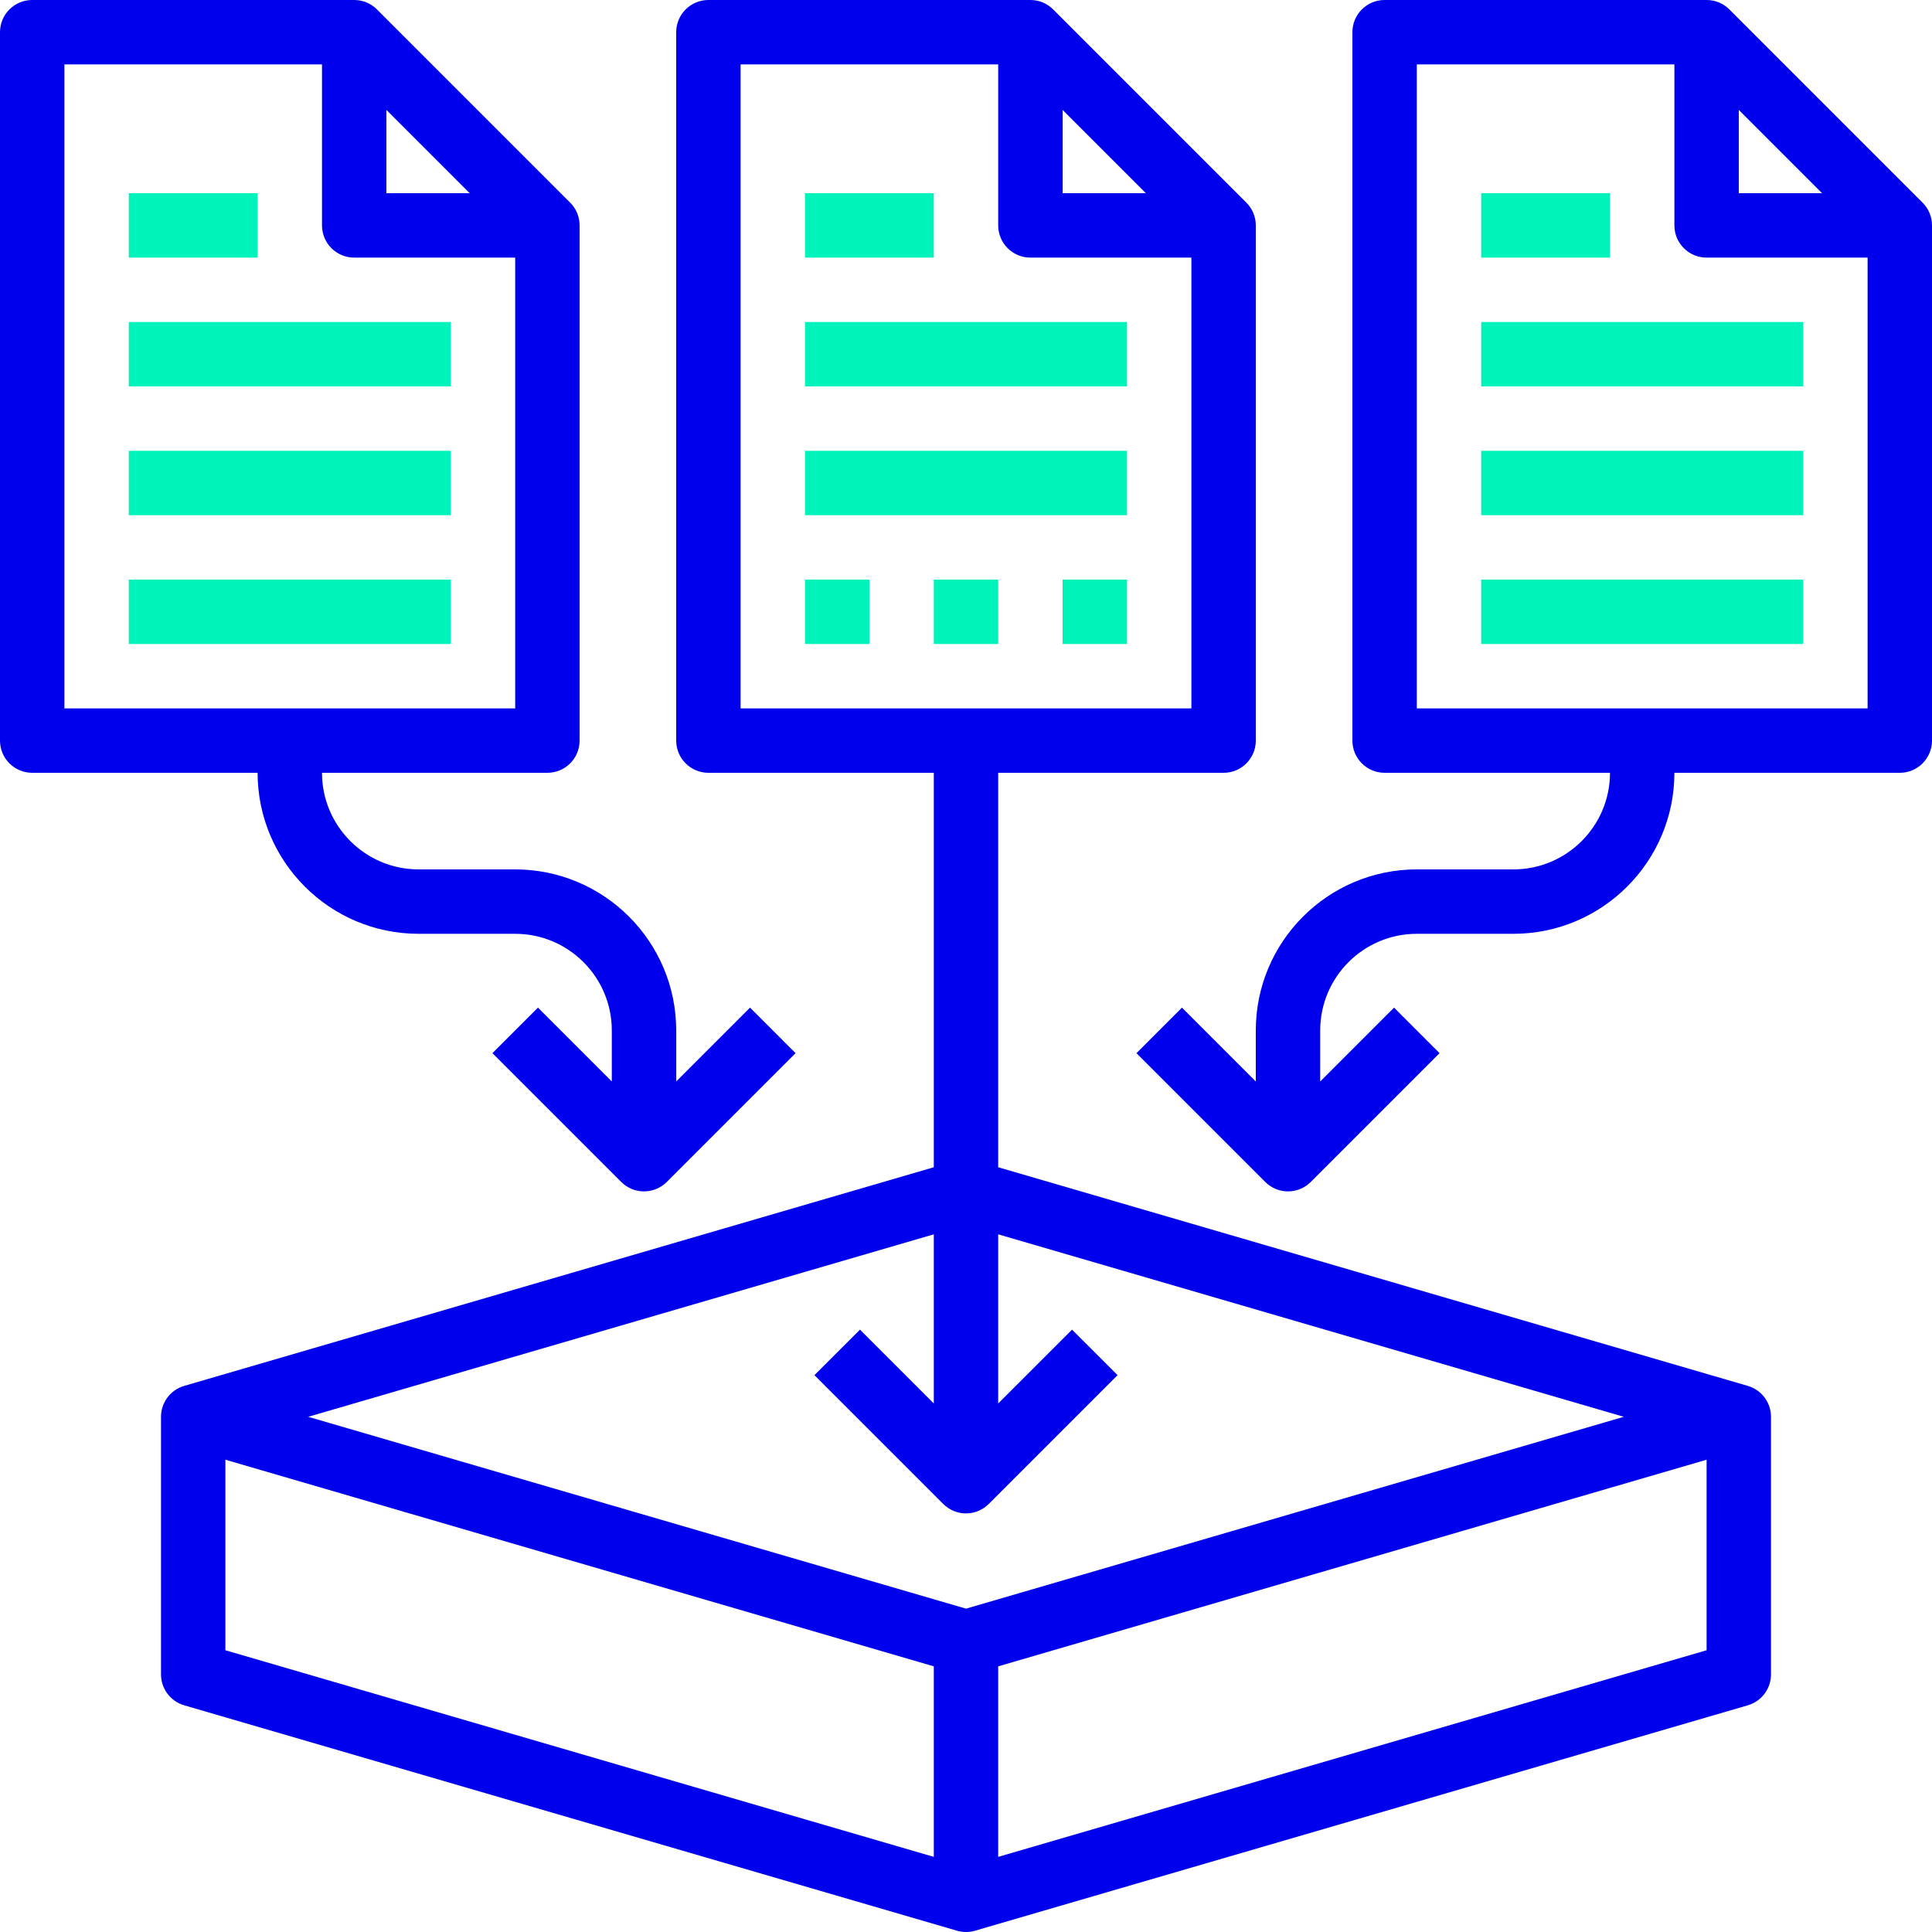
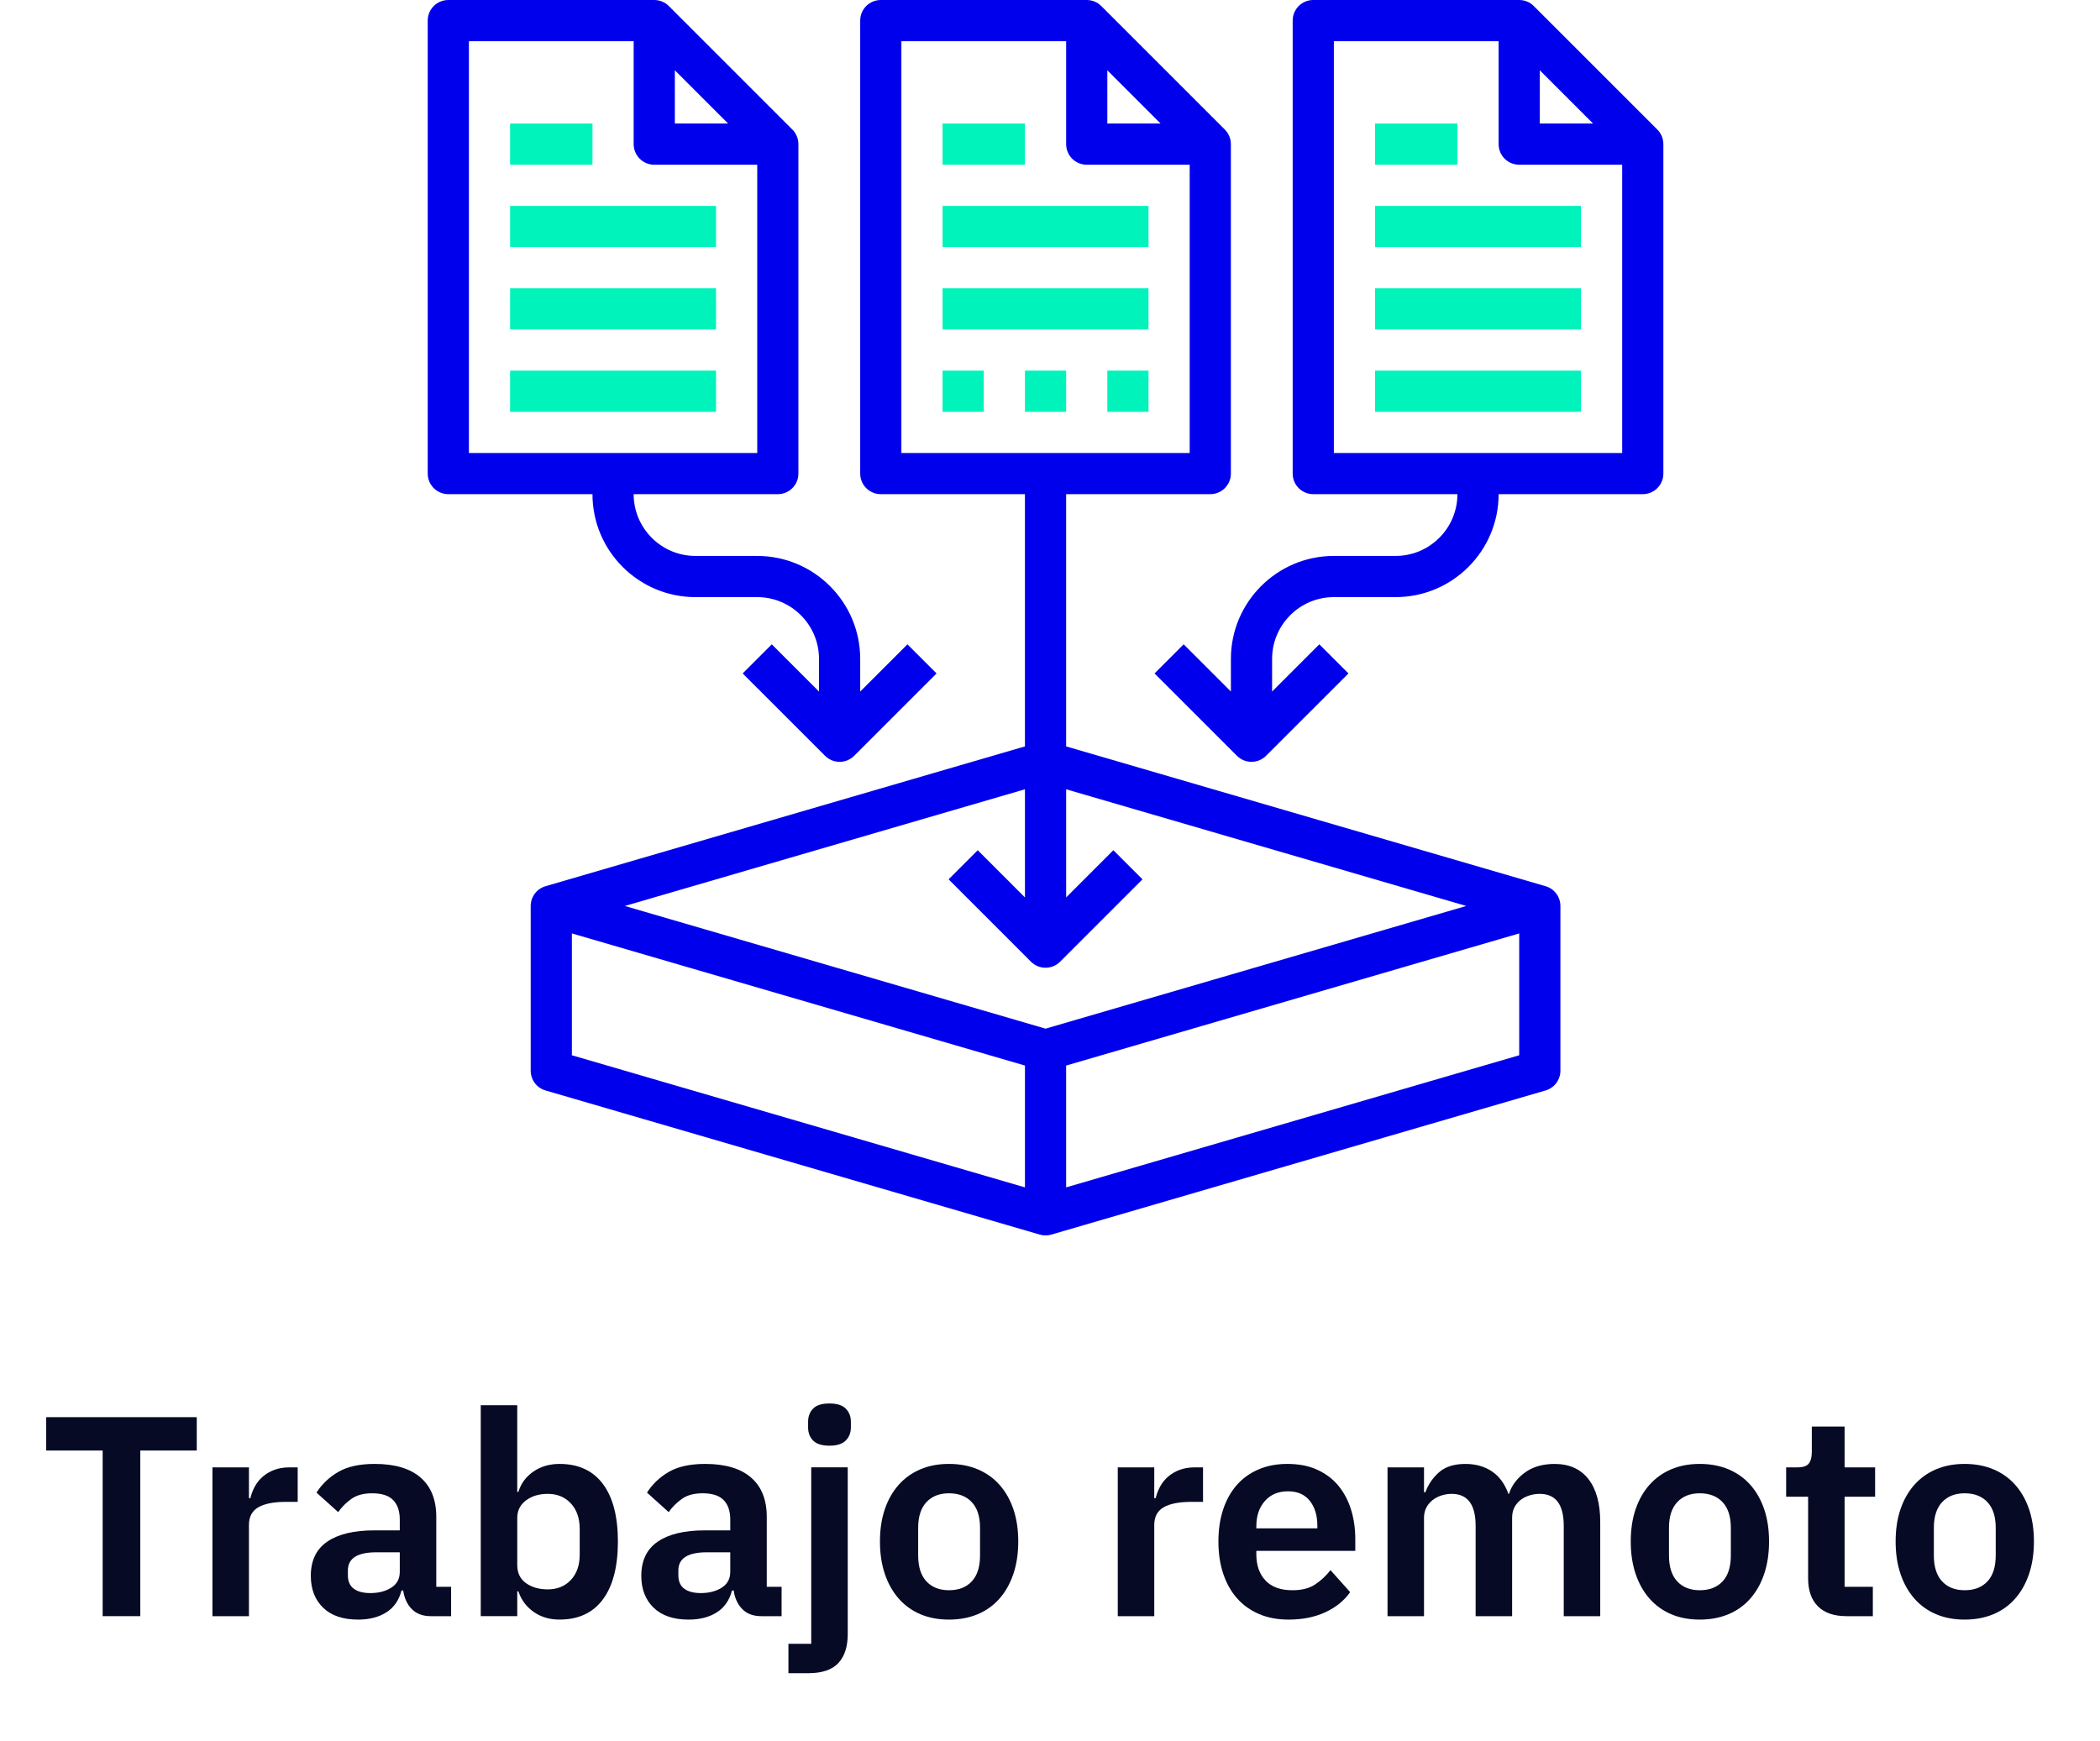
- <svg xmlns="http://www.w3.org/2000/svg" width="104px" height="104px" viewBox="0 0 104 104" version="1.1">
-   <g id="Landing-podcast" stroke="none" stroke-width="1" fill="none" fill-rule="evenodd">
-     <g id="Landing-podcast_Mobile" transform="translate(-108, -4125)" fill-rule="nonzero">
+ <svg xmlns="http://www.w3.org/2000/svg" version="1.1" id="Capa_1" x="0px" y="0px" width="176.75px" height="146.5px" viewBox="-36 0 176.75 146.5" enable-background="new -36 0 176.75 146.5" xml:space="preserve">
+   <g id="Landing-podcast">
+     <g id="Landing-podcast_Mobile" transform="translate(-108, -4125)">
      <g id="topicos" transform="translate(0, 4004)">
-         <g id="1" transform="translate(0, 108)">
+         <g id="_x31_" transform="translate(0, 108)">
          <g id="icon1" transform="translate(108, 13)">
-             <rect id="Rectangle" fill="#00F3BB" x="43.333" y="17.333" width="17.333" height="3.467" />
-             <rect id="Rectangle" fill="#00F3BB" x="43.333" y="24.267" width="17.333" height="3.467" />
-             <path d="M95.333,90.133 L95.333,76.267 C95.333,75.497 94.825,74.819 94.085,74.603 L53.733,62.833 L53.733,41.6 L65.867,41.6 C66.825,41.6 67.6,40.823 67.6,39.867 L67.6,12.133 C67.6,11.674 67.418,11.232 67.092,10.908 L56.692,0.508 C56.368,0.182 55.928,0 55.467,0 L38.133,0 C37.175,0 36.4,0.777 36.4,1.733 L36.4,39.867 C36.4,40.823 37.175,41.6 38.133,41.6 L50.267,41.6 L50.267,62.833 L9.915,74.603 C9.175,74.819 8.667,75.497 8.667,76.267 L8.667,90.133 C8.667,90.903 9.175,91.581 9.915,91.797 L51.515,103.931 C51.674,103.977 51.835,104 52,104 C52.165,104 52.326,103.977 52.485,103.931 L94.085,91.797 C94.825,91.581 95.333,90.903 95.333,90.133 Z M57.2,5.918 L61.682,10.4 L57.2,10.4 L57.2,5.918 Z M39.867,3.467 L53.733,3.467 L53.733,12.133 C53.733,13.09 54.508,13.867 55.467,13.867 L64.133,13.867 L64.133,38.133 L39.867,38.133 L39.867,3.467 Z M50.267,66.444 L50.267,75.549 L46.292,71.575 L43.841,74.025 L50.775,80.959 C51.113,81.297 51.556,81.467 52,81.467 C52.444,81.467 52.887,81.297 53.225,80.959 L60.159,74.025 L57.708,71.575 L53.733,75.549 L53.733,66.444 L87.41,76.267 L52,86.594 L16.59,76.267 L50.267,66.444 Z M12.133,78.577 L50.267,89.7 L50.267,99.956 L12.133,88.833 L12.133,78.577 Z M53.733,99.956 L53.733,89.7 L91.867,78.577 L91.867,88.833 L53.733,99.956 Z" id="Shape" fill="#0000EC" />
-             <rect id="Rectangle" fill="#00F3BB" x="43.333" y="10.4" width="6.933" height="3.467" />
-             <path d="M1.733,41.6 L13.867,41.6 C13.867,46.379 17.755,50.267 22.533,50.267 L27.733,50.267 C30.6,50.267 32.933,52.6 32.933,55.467 L32.933,58.216 L28.959,54.241 L26.508,56.692 L33.441,63.625 C33.779,63.963 34.223,64.133 34.667,64.133 C35.11,64.133 35.554,63.963 35.892,63.625 L42.825,56.692 L40.375,54.241 L36.4,58.216 L36.4,55.467 C36.4,50.688 32.512,46.8 27.733,46.8 L22.533,46.8 C19.666,46.8 17.333,44.467 17.333,41.6 L29.467,41.6 C30.425,41.6 31.2,40.823 31.2,39.867 L31.2,12.133 C31.2,11.674 31.018,11.232 30.692,10.908 L20.292,0.508 C19.968,0.182 19.528,-9.23705556e-14 19.067,-9.23705556e-14 L1.733,-9.23705556e-14 C0.775,-9.23705556e-14 -4.97379915e-14,0.777 -4.97379915e-14,1.733 L-4.97379915e-14,39.867 C-4.97379915e-14,40.823 0.775,41.6 1.733,41.6 Z M20.8,5.918 L25.282,10.4 L20.8,10.4 L20.8,5.918 Z M3.467,3.467 L17.333,3.467 L17.333,12.133 C17.333,13.09 18.108,13.867 19.067,13.867 L27.733,13.867 L27.733,38.133 L3.467,38.133 L3.467,3.467 Z" id="Shape" fill="#0000EC" />
-             <rect id="Rectangle" fill="#00F3BB" x="6.933" y="17.333" width="17.333" height="3.467" />
-             <rect id="Rectangle" fill="#00F3BB" x="6.933" y="24.267" width="17.333" height="3.467" />
-             <rect id="Rectangle" fill="#00F3BB" x="6.933" y="31.2" width="17.333" height="3.467" />
-             <rect id="Rectangle" fill="#00F3BB" x="6.933" y="10.4" width="6.933" height="3.467" />
-             <path d="M104,39.867 L104,12.133 C104,11.674 103.818,11.232 103.492,10.908 L93.092,0.508 C92.768,0.182 92.328,-9.23705556e-14 91.867,-9.23705556e-14 L74.533,-9.23705556e-14 C73.575,-9.23705556e-14 72.8,0.777 72.8,1.733 L72.8,39.867 C72.8,40.823 73.575,41.6 74.533,41.6 L86.667,41.6 C86.667,44.467 84.334,46.8 81.467,46.8 L76.267,46.8 C71.488,46.8 67.6,50.688 67.6,55.467 L67.6,58.216 L63.625,54.241 L61.175,56.692 L68.108,63.625 C68.446,63.963 68.89,64.133 69.333,64.133 C69.777,64.133 70.221,63.963 70.559,63.625 L77.492,56.692 L75.041,54.241 L71.067,58.216 L71.067,55.467 C71.067,52.6 73.4,50.267 76.267,50.267 L81.467,50.267 C86.245,50.267 90.133,46.379 90.133,41.6 L102.267,41.6 C103.225,41.6 104,40.823 104,39.867 Z M93.6,5.918 L98.082,10.4 L93.6,10.4 L93.6,5.918 Z M76.267,38.133 L76.267,3.467 L90.133,3.467 L90.133,12.133 C90.133,13.09 90.908,13.867 91.867,13.867 L100.533,13.867 L100.533,38.133 L76.267,38.133 Z" id="Shape" fill="#0000EC" />
-             <rect id="Rectangle" fill="#00F3BB" x="79.733" y="17.333" width="17.333" height="3.467" />
-             <rect id="Rectangle" fill="#00F3BB" x="79.733" y="24.267" width="17.333" height="3.467" />
-             <rect id="Rectangle" fill="#00F3BB" x="79.733" y="31.2" width="17.333" height="3.467" />
-             <rect id="Rectangle" fill="#00F3BB" x="79.733" y="10.4" width="6.933" height="3.467" />
-             <rect id="Rectangle" fill="#00F3BB" x="43.333" y="31.2" width="3.467" height="3.467" />
-             <rect id="Rectangle" fill="#00F3BB" x="50.267" y="31.2" width="3.467" height="3.467" />
-             <rect id="Rectangle" fill="#00F3BB" x="57.2" y="31.2" width="3.467" height="3.467" />
+             <rect id="Rectangle" x="43.333" y="17.333" fill="#00F3BB" width="17.333" height="3.466" />
+             <rect id="Rectangle_1_" x="43.333" y="24.267" fill="#00F3BB" width="17.333" height="3.467" />
+             <path id="Shape" fill="#0000EC" d="M95.334,90.133V76.267c0-0.77-0.508-1.447-1.248-1.664L53.733,62.834V41.6h12.134       c0.958,0,1.732-0.777,1.732-1.733V12.133c0-0.459-0.182-0.901-0.508-1.226l-10.4-10.4C56.368,0.182,55.928,0,55.467,0H38.133       C37.175,0,36.4,0.776,36.4,1.733v38.133c0,0.957,0.775,1.733,1.733,1.733h12.133v21.234L9.915,74.603       c-0.74,0.217-1.248,0.895-1.248,1.664v13.866c0,0.77,0.508,1.447,1.248,1.664l41.6,12.134C51.674,103.978,51.835,104,52,104       s0.326-0.022,0.485-0.069l41.601-12.134C94.826,91.58,95.334,90.902,95.334,90.133z M57.2,5.917l4.482,4.482H57.2V5.917z        M39.867,3.467h13.867v8.667c0,0.957,0.774,1.733,1.733,1.733h8.666v24.267H39.867V3.467z M50.267,66.443v9.105l-3.975-3.975       l-2.451,2.451l6.933,6.934c0.338,0.338,0.782,0.508,1.226,0.508s0.888-0.17,1.226-0.508l6.933-6.934l-2.45-2.451l-3.975,3.975       v-9.105l33.677,9.823L52,86.594L16.59,76.267L50.267,66.443z M12.133,78.577L50.267,89.7v10.256L12.133,88.834V78.577z        M53.733,99.956V89.7l38.134-11.123v10.257L53.733,99.956z" />
+             <rect id="Rectangle_2_" x="43.333" y="10.4" fill="#00F3BB" width="6.933" height="3.467" />
+             <path id="Shape_1_" fill="#0000EC" d="M1.733,41.6h12.133c0,4.779,3.888,8.667,8.667,8.667h5.2c2.867,0,5.2,2.333,5.2,5.2       v2.749l-3.974-3.975l-2.451,2.451l6.934,6.933c0.338,0.338,0.782,0.508,1.225,0.508c0.444,0,0.888-0.17,1.226-0.508       l6.934-6.933l-2.451-2.451L36.4,58.216v-2.749c0-4.779-3.888-8.667-8.667-8.667h-5.2c-2.867,0-5.2-2.333-5.2-5.2h12.133       c0.958,0,1.733-0.777,1.733-1.733V12.133c0-0.459-0.182-0.901-0.508-1.226l-10.4-10.4C19.968,0.182,19.528,0,19.067,0H1.733       C0.775,0,0,0.776,0,1.733v38.133C0,40.823,0.775,41.6,1.733,41.6z M20.8,5.917l4.482,4.482H20.8V5.917z M3.467,3.467h13.867       v8.667c0,0.957,0.774,1.733,1.733,1.733h8.667v24.267H3.467V3.467z" />
+             <rect id="Rectangle_3_" x="6.933" y="17.333" fill="#00F3BB" width="17.333" height="3.466" />
+             <rect id="Rectangle_4_" x="6.933" y="24.267" fill="#00F3BB" width="17.333" height="3.467" />
+             <rect id="Rectangle_5_" x="6.933" y="31.2" fill="#00F3BB" width="17.333" height="3.466" />
+             <rect id="Rectangle_6_" x="6.933" y="10.4" fill="#00F3BB" width="6.934" height="3.467" />
+             <path id="Shape_2_" fill="#0000EC" d="M104,39.867V12.133c0-0.459-0.182-0.901-0.508-1.226l-10.4-10.4       C92.768,0.182,92.328,0,91.867,0H74.533C73.574,0,72.8,0.776,72.8,1.733v38.133c0,0.957,0.774,1.733,1.733,1.733h12.133       c0,2.867-2.332,5.2-5.199,5.2h-5.2c-4.778,0-8.667,3.888-8.667,8.667v2.749l-3.975-3.975l-2.451,2.451l6.934,6.933       c0.338,0.338,0.782,0.508,1.227,0.508c0.443,0,0.887-0.17,1.225-0.508l6.934-6.933l-2.451-2.451l-3.975,3.975v-2.749       c0-2.867,2.334-5.2,5.2-5.2h5.2c4.779,0,8.666-3.888,8.666-8.667h12.134C103.225,41.6,104,40.823,104,39.867z M93.6,5.917       l4.482,4.482H93.6V5.917z M76.267,38.133V3.467h13.866v8.667c0,0.957,0.775,1.733,1.734,1.733h8.666v24.267H76.267z" />
+             <rect id="Rectangle_7_" x="79.733" y="17.333" fill="#00F3BB" width="17.333" height="3.466" />
+             <rect id="Rectangle_8_" x="79.733" y="24.267" fill="#00F3BB" width="17.333" height="3.467" />
+             <rect id="Rectangle_9_" x="79.733" y="31.2" fill="#00F3BB" width="17.333" height="3.466" />
+             <rect id="Rectangle_10_" x="79.733" y="10.4" fill="#00F3BB" width="6.933" height="3.467" />
+             <rect id="Rectangle_11_" x="43.333" y="31.2" fill="#00F3BB" width="3.466" height="3.466" />
+             <rect id="Rectangle_12_" x="50.267" y="31.2" fill="#00F3BB" width="3.467" height="3.466" />
+             <rect id="Rectangle_13_" x="57.2" y="31.2" fill="#00F3BB" width="3.466" height="3.466" />
          </g>
        </g>
      </g>
    </g>
  </g>
+   <g>
+     <path fill="#060A24" d="M-24.192,122.108v13.944h-3.168v-13.944h-4.752v-2.808h12.672v2.808H-24.192z" />
+     <path fill="#060A24" d="M-18.12,136.053v-12.528h3.072v2.593h0.12c0.08-0.337,0.204-0.66,0.372-0.973   c0.168-0.312,0.388-0.588,0.66-0.828c0.272-0.239,0.596-0.432,0.972-0.575c0.375-0.145,0.812-0.217,1.308-0.217h0.672v2.904h-0.96   c-1.041,0-1.824,0.152-2.352,0.456c-0.528,0.304-0.792,0.8-0.792,1.488v7.68H-18.12z" />
+     <path fill="#060A24" d="M0.264,136.053c-0.672,0-1.204-0.195-1.596-0.588c-0.392-0.392-0.636-0.916-0.732-1.572h-0.144   c-0.208,0.816-0.632,1.428-1.272,1.836c-0.64,0.408-1.432,0.612-2.376,0.612c-1.28,0-2.264-0.335-2.952-1.005   s-1.032-1.563-1.032-2.68c0-1.291,0.464-2.253,1.392-2.883s2.248-0.944,3.96-0.944h2.136v-0.912c0-0.704-0.184-1.248-0.552-1.632   c-0.369-0.385-0.96-0.576-1.776-0.576c-0.72,0-1.3,0.155-1.74,0.468c-0.44,0.312-0.813,0.684-1.116,1.116l-1.824-1.642   c0.464-0.725,1.08-1.308,1.848-1.751c0.768-0.442,1.784-0.664,3.048-0.664c1.696,0,2.984,0.384,3.864,1.149   c0.88,0.767,1.32,1.868,1.32,3.305v5.891h1.248v2.472H0.264z M-4.824,134.108c0.688,0,1.272-0.15,1.752-0.452   c0.48-0.302,0.72-0.747,0.72-1.335v-1.645H-4.32c-1.6,0-2.4,0.509-2.4,1.525v0.405c0,0.509,0.164,0.886,0.492,1.132   C-5.9,133.985-5.432,134.108-4.824,134.108z" />
+     <path fill="#060A24" d="M4.463,118.293h3.072v7.296h0.096c0.224-0.72,0.648-1.292,1.272-1.716s1.352-0.637,2.184-0.637   c1.6,0,2.82,0.564,3.66,1.692s1.26,2.74,1.26,4.836c0,2.112-0.42,3.736-1.26,4.872c-0.84,1.137-2.061,1.704-3.66,1.704   c-0.832,0-1.556-0.216-2.172-0.648c-0.616-0.432-1.044-1.008-1.284-1.728H7.536v2.088H4.463V118.293z M10.104,133.797   c0.8,0,1.448-0.264,1.944-0.792s0.744-1.24,0.744-2.136v-2.16c0-0.896-0.248-1.612-0.744-2.148s-1.144-0.804-1.944-0.804   c-0.736,0-1.348,0.184-1.836,0.552c-0.488,0.368-0.732,0.856-0.732,1.464v3.984c0,0.656,0.244,1.16,0.732,1.512   C8.755,133.621,9.367,133.797,10.104,133.797z" />
+     <path fill="#060A24" d="M28.08,136.053c-0.672,0-1.204-0.195-1.596-0.588c-0.392-0.392-0.636-0.916-0.732-1.572h-0.144   c-0.208,0.816-0.632,1.428-1.272,1.836c-0.64,0.408-1.432,0.612-2.376,0.612c-1.28,0-2.264-0.335-2.952-1.005   s-1.032-1.563-1.032-2.68c0-1.291,0.464-2.253,1.392-2.883s2.248-0.944,3.96-0.944h2.136v-0.912c0-0.704-0.184-1.248-0.552-1.632   c-0.369-0.385-0.96-0.576-1.776-0.576c-0.72,0-1.3,0.155-1.74,0.468c-0.44,0.312-0.813,0.684-1.116,1.116l-1.824-1.642   c0.464-0.725,1.08-1.308,1.848-1.751c0.768-0.442,1.784-0.664,3.048-0.664c1.696,0,2.984,0.384,3.864,1.149   c0.88,0.767,1.32,1.868,1.32,3.305v5.891h1.248v2.472H28.08z M22.991,134.108c0.688,0,1.272-0.15,1.752-0.452   c0.48-0.302,0.72-0.747,0.72-1.335v-1.645h-1.968c-1.6,0-2.4,0.509-2.4,1.525v0.405c0,0.509,0.164,0.886,0.492,1.132   C21.915,133.985,22.383,134.108,22.991,134.108z" />
+     <path fill="#060A24" d="M32.279,123.524h3.072v14.04c0,1.057-0.264,1.868-0.792,2.437c-0.528,0.567-1.368,0.852-2.52,0.852h-1.68   v-2.472h1.92V123.524z M33.815,121.701c-0.64,0-1.1-0.145-1.38-0.433c-0.28-0.288-0.42-0.655-0.42-1.104v-0.48   c0-0.447,0.14-0.815,0.42-1.104c0.28-0.288,0.74-0.433,1.38-0.433c0.624,0,1.08,0.145,1.368,0.433   c0.288,0.288,0.432,0.656,0.432,1.104v0.48c0,0.448-0.144,0.815-0.432,1.104C34.896,121.557,34.439,121.701,33.815,121.701z" />
+     <path fill="#060A24" d="M43.871,136.341c-0.896,0-1.7-0.152-2.412-0.456s-1.32-0.744-1.824-1.32   c-0.504-0.576-0.892-1.268-1.164-2.076c-0.272-0.808-0.408-1.716-0.408-2.724s0.136-1.912,0.408-2.712   c0.271-0.8,0.66-1.483,1.164-2.052c0.504-0.568,1.112-1.004,1.824-1.309c0.712-0.304,1.516-0.456,2.412-0.456   c0.896,0,1.704,0.152,2.424,0.456c0.72,0.305,1.332,0.74,1.836,1.309s0.892,1.252,1.164,2.052c0.271,0.8,0.408,1.704,0.408,2.712   s-0.137,1.916-0.408,2.724c-0.272,0.809-0.66,1.5-1.164,2.076s-1.116,1.017-1.836,1.32   C45.575,136.188,44.767,136.341,43.871,136.341z M43.871,133.869c0.816,0,1.456-0.248,1.92-0.744   c0.464-0.496,0.696-1.225,0.696-2.185v-2.328c0-0.943-0.232-1.663-0.696-2.159c-0.464-0.496-1.104-0.744-1.92-0.744   c-0.8,0-1.432,0.248-1.896,0.744c-0.464,0.496-0.696,1.216-0.696,2.159v2.328c0,0.96,0.232,1.688,0.696,2.185   C42.439,133.621,43.071,133.869,43.871,133.869z" />
+     <path fill="#060A24" d="M58.079,136.053v-12.528h3.071v2.593h0.12c0.08-0.337,0.204-0.66,0.372-0.973   c0.168-0.312,0.388-0.588,0.66-0.828c0.271-0.239,0.596-0.432,0.972-0.575c0.376-0.145,0.813-0.217,1.309-0.217h0.672v2.904h-0.96   c-1.04,0-1.824,0.152-2.353,0.456c-0.527,0.304-0.792,0.8-0.792,1.488v7.68H58.079z" />
+     <path fill="#060A24" d="M72.454,136.341c-0.928,0-1.756-0.156-2.483-0.468c-0.729-0.313-1.345-0.752-1.849-1.32   c-0.504-0.567-0.892-1.256-1.164-2.064c-0.272-0.808-0.408-1.716-0.408-2.724c0-0.992,0.133-1.888,0.396-2.688   s0.644-1.484,1.14-2.053c0.496-0.567,1.104-1.008,1.824-1.319c0.72-0.313,1.536-0.469,2.448-0.469c0.976,0,1.824,0.168,2.544,0.505   c0.72,0.336,1.312,0.792,1.776,1.367c0.464,0.576,0.812,1.244,1.044,2.004c0.231,0.761,0.348,1.572,0.348,2.437v1.008h-8.328v0.31   c0,0.906,0.256,1.633,0.769,2.181c0.512,0.548,1.271,0.822,2.279,0.822c0.769,0,1.396-0.159,1.884-0.477s0.925-0.723,1.309-1.216   l1.656,1.854c-0.513,0.723-1.213,1.288-2.101,1.697C74.65,136.136,73.622,136.341,72.454,136.341z M72.406,125.541   c-0.816,0-1.464,0.271-1.944,0.815c-0.479,0.544-0.72,1.248-0.72,2.112v0.192h5.136v-0.217c0-0.863-0.212-1.563-0.636-2.1   S73.206,125.541,72.406,125.541z" />
+     <path fill="#060A24" d="M80.783,136.053v-12.528h3.071v2.088h0.12c0.24-0.655,0.624-1.215,1.152-1.68   c0.528-0.464,1.264-0.696,2.208-0.696c0.864,0,1.607,0.209,2.231,0.624c0.624,0.417,1.088,1.049,1.393,1.896h0.048   c0.224-0.704,0.668-1.3,1.332-1.788s1.5-0.732,2.508-0.732c1.232,0,2.18,0.425,2.844,1.272c0.664,0.849,0.996,2.056,0.996,3.624   v7.92h-3.071v-7.608c0-1.791-0.673-2.688-2.017-2.688c-0.304,0-0.596,0.044-0.876,0.132s-0.527,0.216-0.744,0.384   c-0.216,0.168-0.388,0.376-0.516,0.624s-0.192,0.54-0.192,0.876v8.28h-3.071v-7.608c0-1.791-0.673-2.688-2.017-2.688   c-0.288,0-0.572,0.044-0.852,0.132c-0.28,0.088-0.528,0.216-0.744,0.384s-0.393,0.376-0.528,0.624s-0.204,0.54-0.204,0.876v8.28   H80.783z" />
+     <path fill="#060A24" d="M107.063,136.341c-0.896,0-1.7-0.152-2.412-0.456s-1.32-0.744-1.824-1.32s-0.892-1.268-1.164-2.076   c-0.272-0.808-0.408-1.716-0.408-2.724s0.136-1.912,0.408-2.712s0.66-1.483,1.164-2.052s1.112-1.004,1.824-1.309   c0.712-0.304,1.516-0.456,2.412-0.456c0.896,0,1.704,0.152,2.424,0.456c0.72,0.305,1.332,0.74,1.836,1.309s0.892,1.252,1.164,2.052   c0.271,0.8,0.408,1.704,0.408,2.712s-0.137,1.916-0.408,2.724c-0.272,0.809-0.66,1.5-1.164,2.076s-1.116,1.017-1.836,1.32   S107.958,136.341,107.063,136.341z M107.063,133.869c0.815,0,1.456-0.248,1.92-0.744s0.696-1.225,0.696-2.185v-2.328   c0-0.943-0.232-1.663-0.696-2.159s-1.104-0.744-1.92-0.744c-0.801,0-1.433,0.248-1.896,0.744s-0.695,1.216-0.695,2.159v2.328   c0,0.96,0.231,1.688,0.695,2.185S106.262,133.869,107.063,133.869z" />
+     <path fill="#060A24" d="M119.423,136.053c-1.057,0-1.86-0.275-2.412-0.826c-0.553-0.55-0.828-1.337-0.828-2.358v-6.871h-1.849   v-2.473h0.96c0.464,0,0.78-0.107,0.948-0.323c0.168-0.217,0.252-0.54,0.252-0.973v-2.136h2.76v3.432h2.568v2.473h-2.568v7.584   h2.377v2.472H119.423z" />
+     <path fill="#060A24" d="M129.357,136.341c-0.896,0-1.7-0.152-2.412-0.456s-1.32-0.744-1.824-1.32s-0.892-1.268-1.164-2.076   c-0.272-0.808-0.408-1.716-0.408-2.724s0.136-1.912,0.408-2.712s0.66-1.483,1.164-2.052s1.112-1.004,1.824-1.309   c0.712-0.304,1.516-0.456,2.412-0.456c0.896,0,1.704,0.152,2.424,0.456c0.72,0.305,1.332,0.74,1.836,1.309s0.892,1.252,1.164,2.052   c0.271,0.8,0.408,1.704,0.408,2.712s-0.137,1.916-0.408,2.724c-0.272,0.809-0.66,1.5-1.164,2.076s-1.116,1.017-1.836,1.32   S130.253,136.341,129.357,136.341z M129.357,133.869c0.815,0,1.456-0.248,1.92-0.744s0.696-1.225,0.696-2.185v-2.328   c0-0.943-0.232-1.663-0.696-2.159s-1.104-0.744-1.92-0.744c-0.801,0-1.433,0.248-1.896,0.744s-0.695,1.216-0.695,2.159v2.328   c0,0.96,0.231,1.688,0.695,2.185S128.557,133.869,129.357,133.869z" />
+   </g>
</svg>
